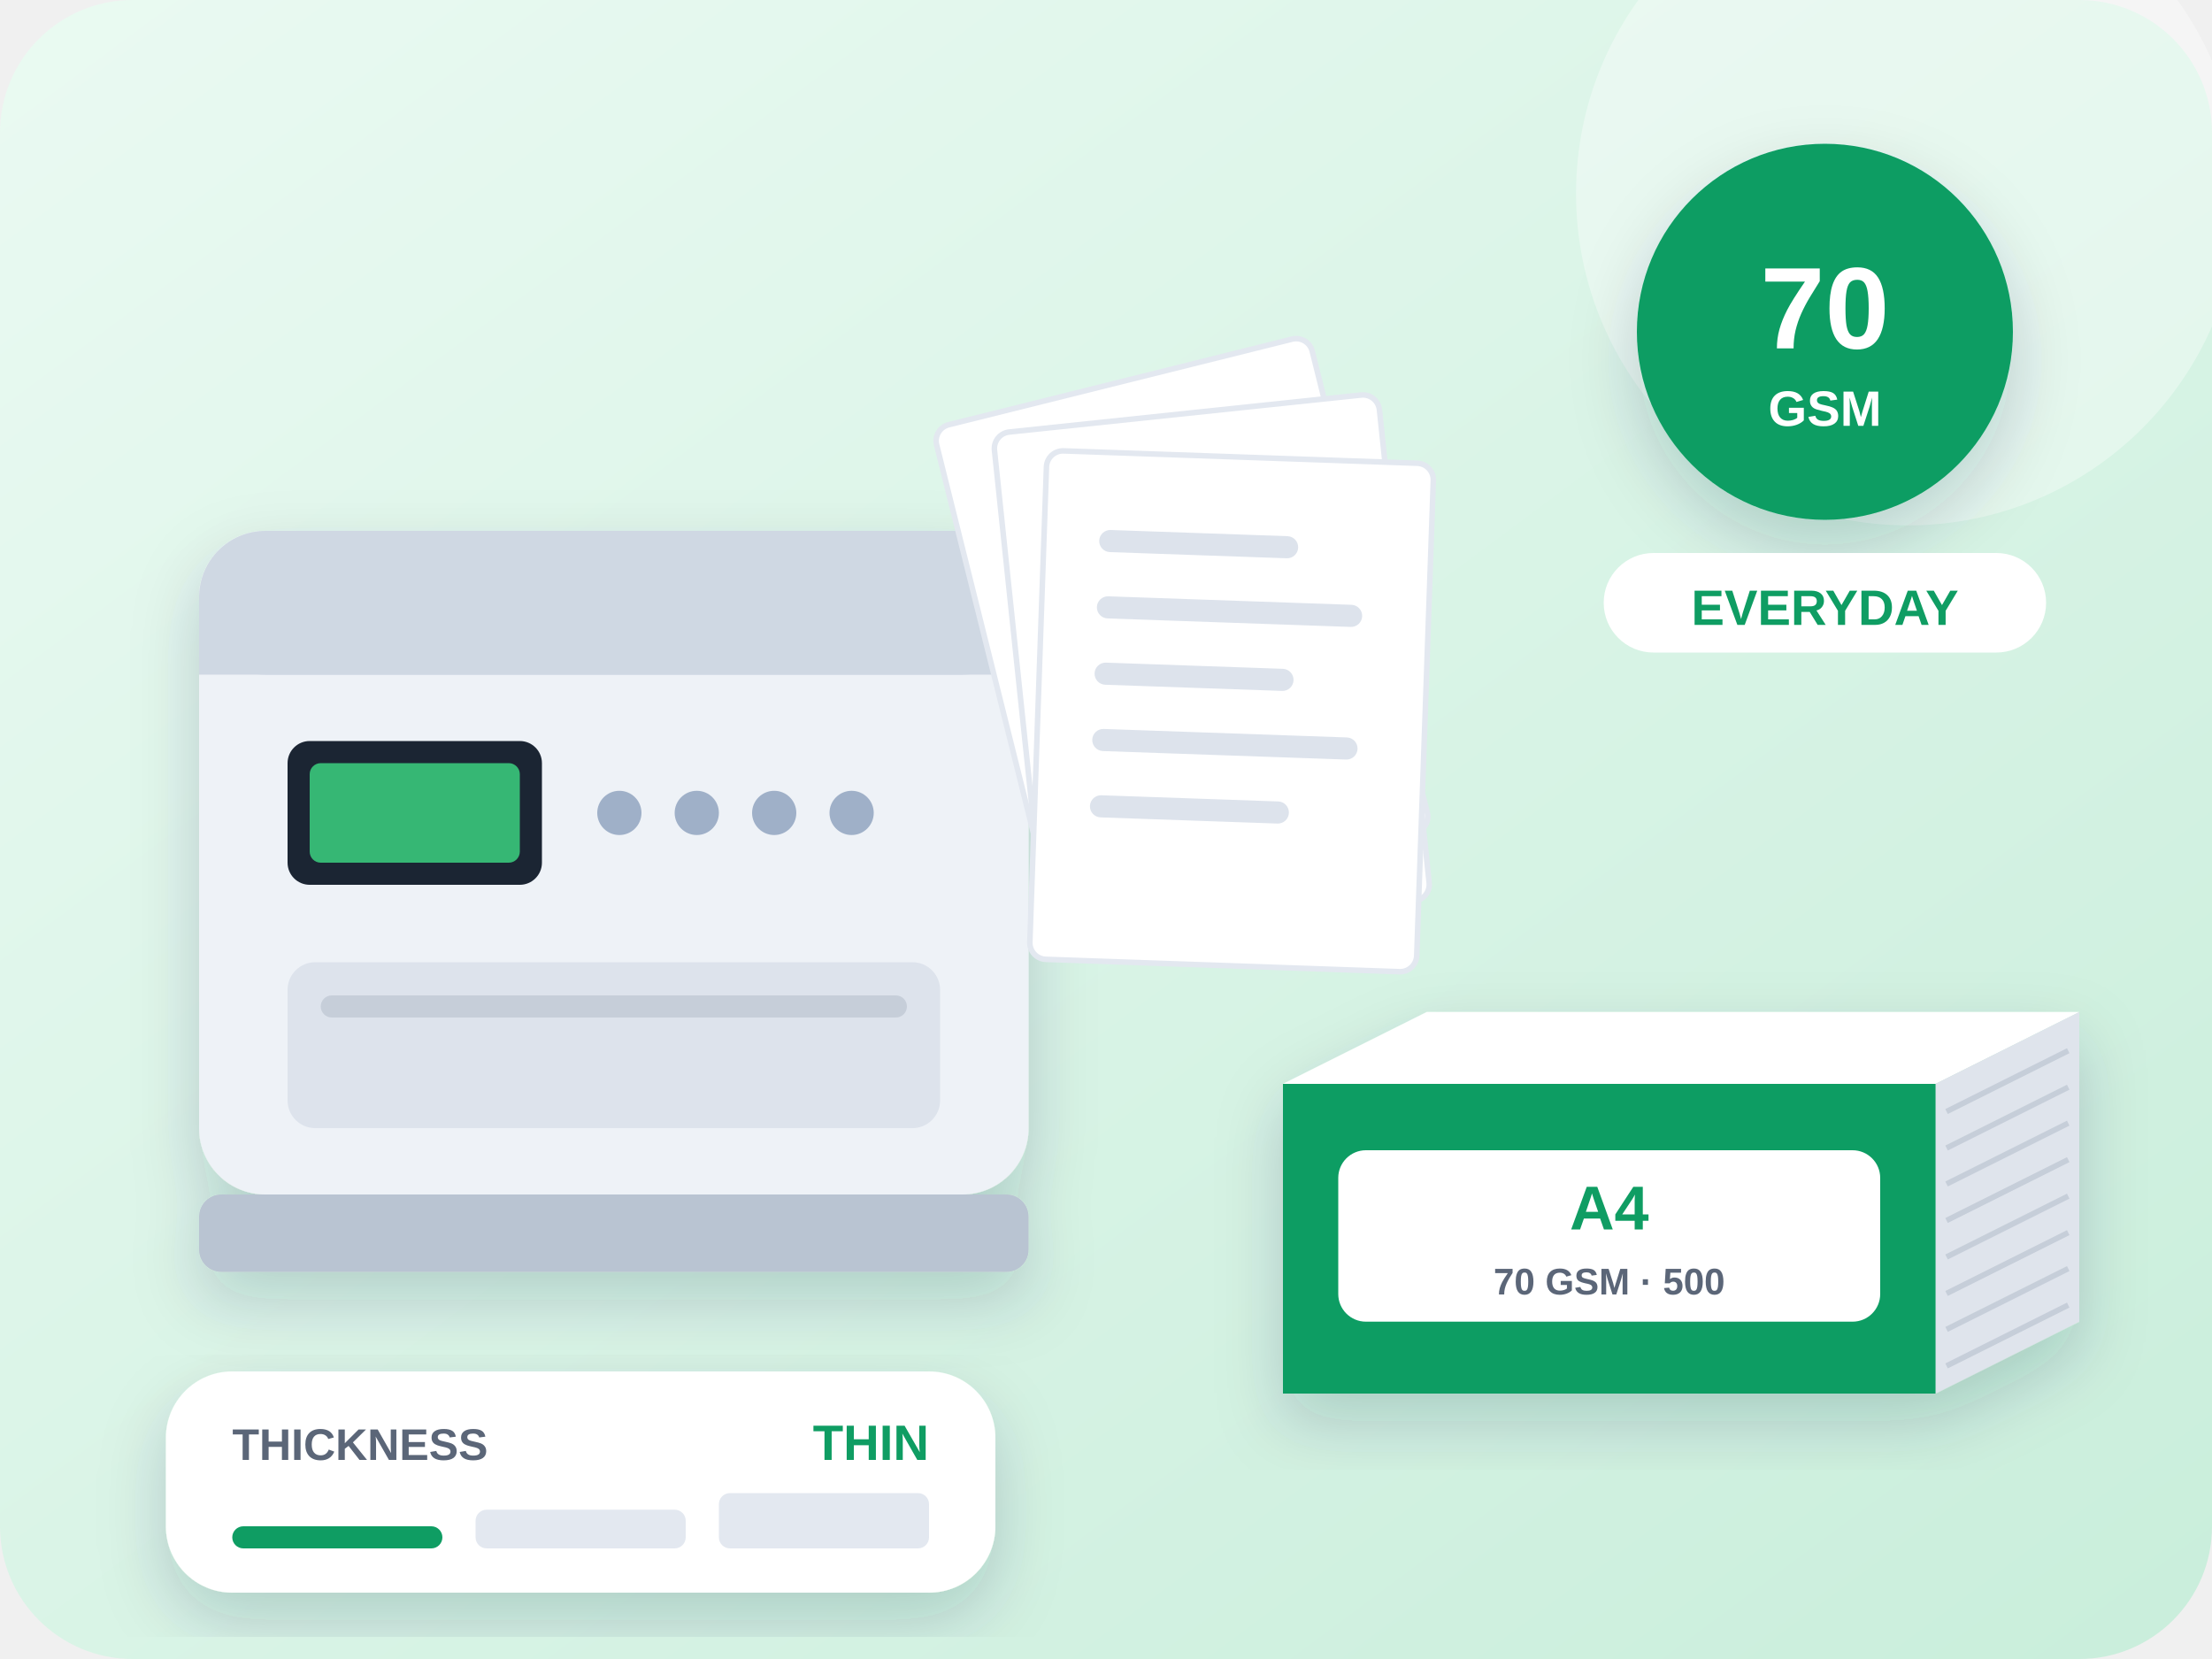
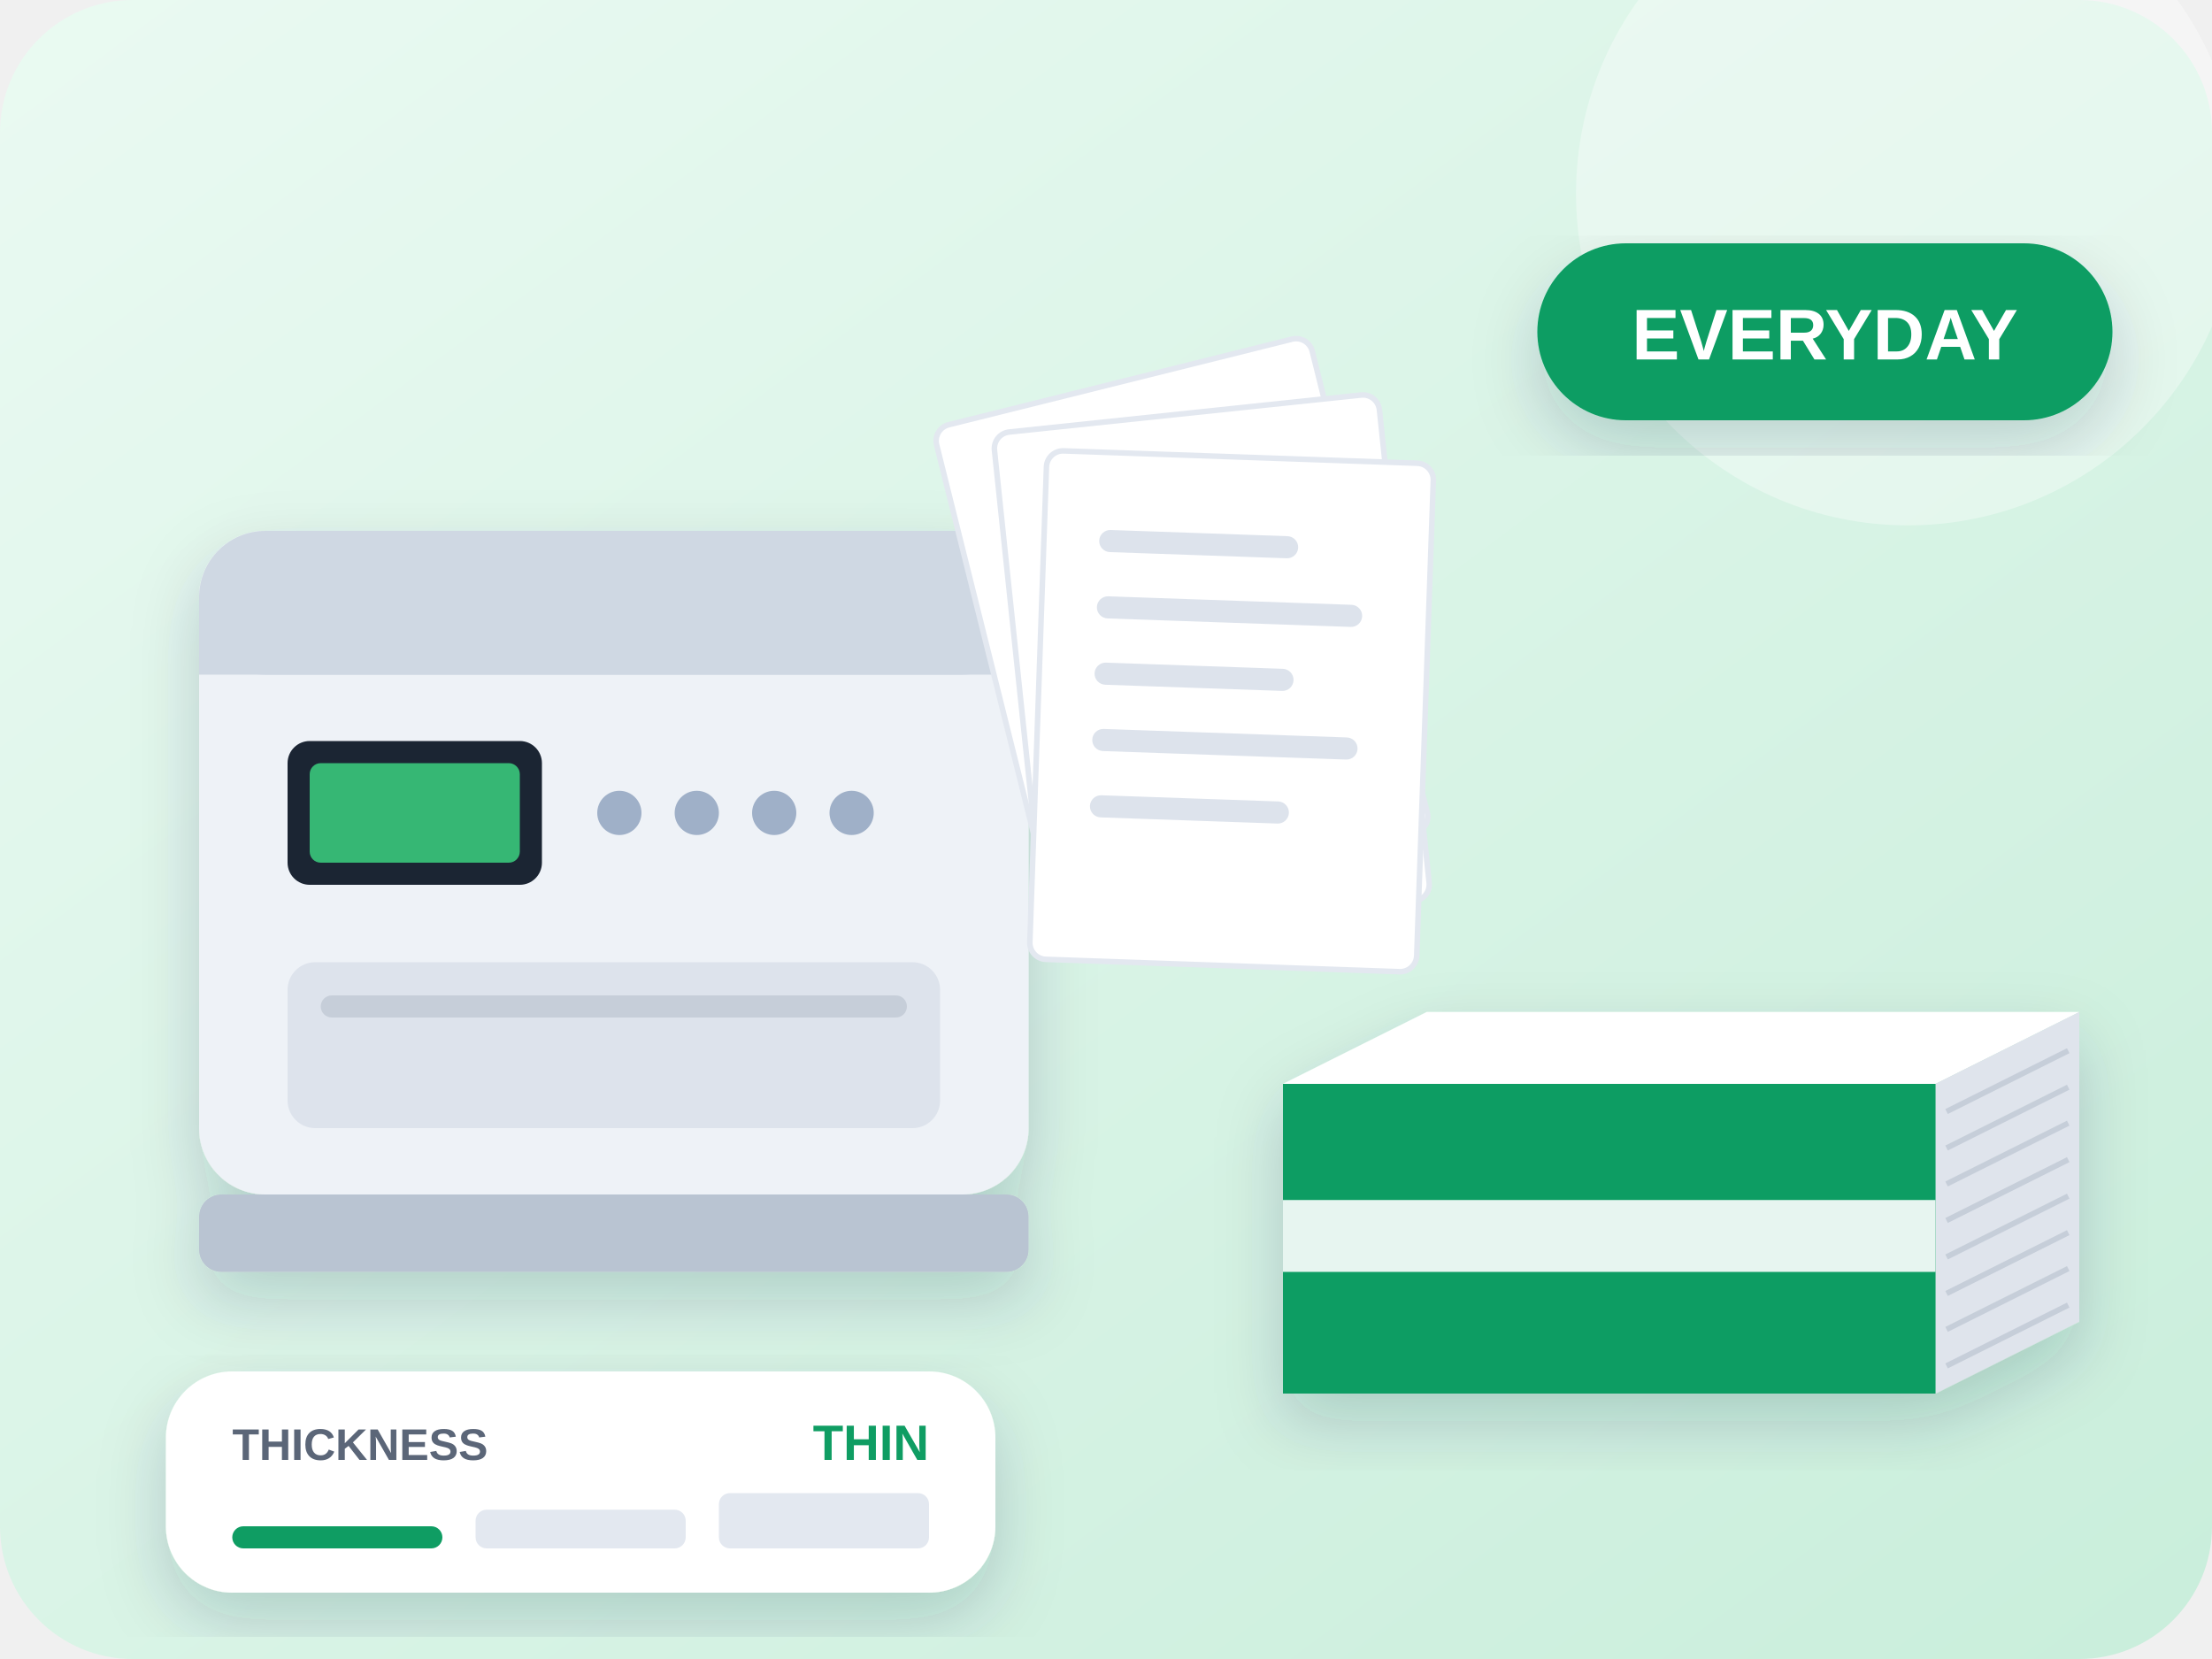
<svg xmlns="http://www.w3.org/2000/svg" viewBox="0 0 400 300" role="img" aria-label="70 GSM A4 paper for everyday photocopies, with a photocopier">
  <defs>
    <linearGradient id="bg" x1="0" y1="0" x2="1" y2="1">
      <stop offset="0" stop-color="#eafaf2" />
      <stop offset="1" stop-color="#c9eedb" />
    </linearGradient>
    <filter id="sh" x="-20%" y="-20%" width="140%" height="140%">
      <feDropShadow dx="0" dy="5" stdDeviation="6" flood-color="#0a2547" flood-opacity="0.18" />
    </filter>
  </defs>
  <rect width="400" height="300" rx="24" fill="url(#bg)" />
  <circle cx="345" cy="35" r="60" fill="#fff" opacity="0.35" />
  <g filter="url(#sh)">
    <rect x="36" y="96" width="150" height="120" rx="12" fill="#eef2f7" />
    <rect x="36" y="96" width="150" height="26" rx="12" fill="#cfd8e3" />
    <rect x="36" y="110" width="150" height="12" fill="#cfd8e3" />
    <rect x="36" y="216" width="150" height="14" rx="4" fill="#b9c4d2" />
  </g>
  <rect x="52" y="134" width="46" height="26" rx="4" fill="#1b2533" />
  <rect x="56" y="138" width="38" height="18" rx="2" fill="#3ddc84" opacity="0.8" />
  <circle cx="112" cy="147" r="4" fill="#9fb0c8" />
  <circle cx="126" cy="147" r="4" fill="#9fb0c8" />
  <circle cx="140" cy="147" r="4" fill="#9fb0c8" />
  <circle cx="154" cy="147" r="4" fill="#9fb0c8" />
  <rect x="52" y="174" width="118" height="30" rx="5" fill="#dde3ec" />
  <rect x="58" y="180" width="106" height="4" rx="2" fill="#c6ced9" />
  <g transform="rotate(-14 205 120)">
    <rect x="180" y="70" width="70" height="92" rx="3" fill="#fff" stroke="#e3e8f0" />
    <rect x="190" y="84" width="36" height="4" rx="2" fill="#dde3ec" />
    <rect x="190" y="96" width="48" height="4" rx="2" fill="#dde3ec" />
    <rect x="190" y="108" width="36" height="4" rx="2" fill="#dde3ec" />
    <rect x="190" y="120" width="48" height="4" rx="2" fill="#dde3ec" />
    <rect x="190" y="132" width="36" height="4" rx="2" fill="#dde3ec" />
  </g>
  <g transform="rotate(-6 205 120)">
    <rect x="184" y="76" width="70" height="92" rx="3" fill="#fff" stroke="#e3e8f0" />
    <rect x="194" y="90" width="36" height="4" rx="2" fill="#dde3ec" />
    <rect x="194" y="102" width="48" height="4" rx="2" fill="#dde3ec" />
    <rect x="194" y="114" width="36" height="4" rx="2" fill="#dde3ec" />
    <rect x="194" y="126" width="48" height="4" rx="2" fill="#dde3ec" />
    <rect x="194" y="138" width="36" height="4" rx="2" fill="#dde3ec" />
  </g>
  <g transform="rotate(2 205 120)">
    <rect x="188" y="82" width="70" height="92" rx="3" fill="#fff" stroke="#e3e8f0" />
    <rect x="198" y="96" width="36" height="4" rx="2" fill="#dde3ec" />
    <rect x="198" y="108" width="48" height="4" rx="2" fill="#dde3ec" />
    <rect x="198" y="120" width="36" height="4" rx="2" fill="#dde3ec" />
    <rect x="198" y="132" width="48" height="4" rx="2" fill="#dde3ec" />
    <rect x="198" y="144" width="36" height="4" rx="2" fill="#dde3ec" />
  </g>
  <g filter="url(#sh)">
    <path d="M232,196 l26,-13.0 h118 l-26,13.0 z" fill="#fff" />
    <path d="M350,196 l26,-13.0 v56 l-26,13.0 z" fill="#dfe4ec" />
    <rect x="232" y="196" width="118" height="56" fill="#0f9d63" />
  </g>
  <path d="M352,201.0 l22,-11.0" stroke="#c6ced9" stroke-width="1" />
  <path d="M352,207.6 l22,-11.0" stroke="#c6ced9" stroke-width="1" />
  <path d="M352,214.1 l22,-11.0" stroke="#c6ced9" stroke-width="1" />
  <path d="M352,220.7 l22,-11.0" stroke="#c6ced9" stroke-width="1" />
  <path d="M352,227.3 l22,-11.0" stroke="#c6ced9" stroke-width="1" />
  <path d="M352,233.9 l22,-11.0" stroke="#c6ced9" stroke-width="1" />
  <path d="M352,240.4 l22,-11.0" stroke="#c6ced9" stroke-width="1" />
  <path d="M352,247.0 l22,-11.0" stroke="#c6ced9" stroke-width="1" />
-   <rect x="242" y="208" width="98" height="31" rx="5" fill="#fff" />
-   <text x="291.0" y="222.32" text-anchor="middle" font-family="Poppins,Arial,sans-serif" font-size="11.2" font-weight="800" fill="#0f9d63">A4</text>
-   <text x="291.0" y="234.08" text-anchor="middle" font-family="Poppins,Arial,sans-serif" font-size="6.72" font-weight="600" fill="#5b6678">70 GSM · 500</text>
-   <circle cx="330" cy="60" r="34" fill="#0f9d63" filter="url(#sh)" />
-   <text x="330" y="63" text-anchor="middle" font-family="Poppins,Arial,sans-serif" font-size="21" font-weight="800" fill="#fff">70</text>
-   <text x="330" y="77" text-anchor="middle" font-family="Poppins,Arial,sans-serif" font-size="9" font-weight="700" fill="#fff">GSM</text>
-   <rect x="290" y="100" width="80" height="18" rx="9" fill="#fff" />
-   <text x="330" y="113" text-anchor="middle" font-family="Poppins,Arial,sans-serif" font-size="9" font-weight="800" fill="#0f9d63">EVERYDAY</text>
+   <rect x="232" y="217" width="118" height="13" fill="#fff" opacity="0.9" />
+   <rect x="278" y="44" width="104" height="32" rx="16" fill="#0f9d63" filter="url(#sh)" />
+   <text x="330" y="65" text-anchor="middle" font-family="Poppins,Arial,sans-serif" font-size="13" font-weight="800" fill="#fff">EVERYDAY</text>
  <rect x="30" y="248" width="150" height="40" rx="12" fill="#fff" filter="url(#sh)" />
  <text x="42" y="264" text-anchor="start" font-family="Poppins,Arial,sans-serif" font-size="8" font-weight="700" fill="#5b6678">THICKNESS</text>
  <text x="168" y="264" text-anchor="end" font-family="Poppins,Arial,sans-serif" font-size="9" font-weight="800" fill="#0f9d63">THIN</text>
  <rect x="42" y="276" width="38" height="4" rx="2" fill="#0f9d63" />
  <rect x="86" y="273" width="38" height="7" rx="2" fill="#e3e8f0" />
  <rect x="130" y="270" width="38" height="10" rx="2" fill="#e3e8f0" />
</svg>
